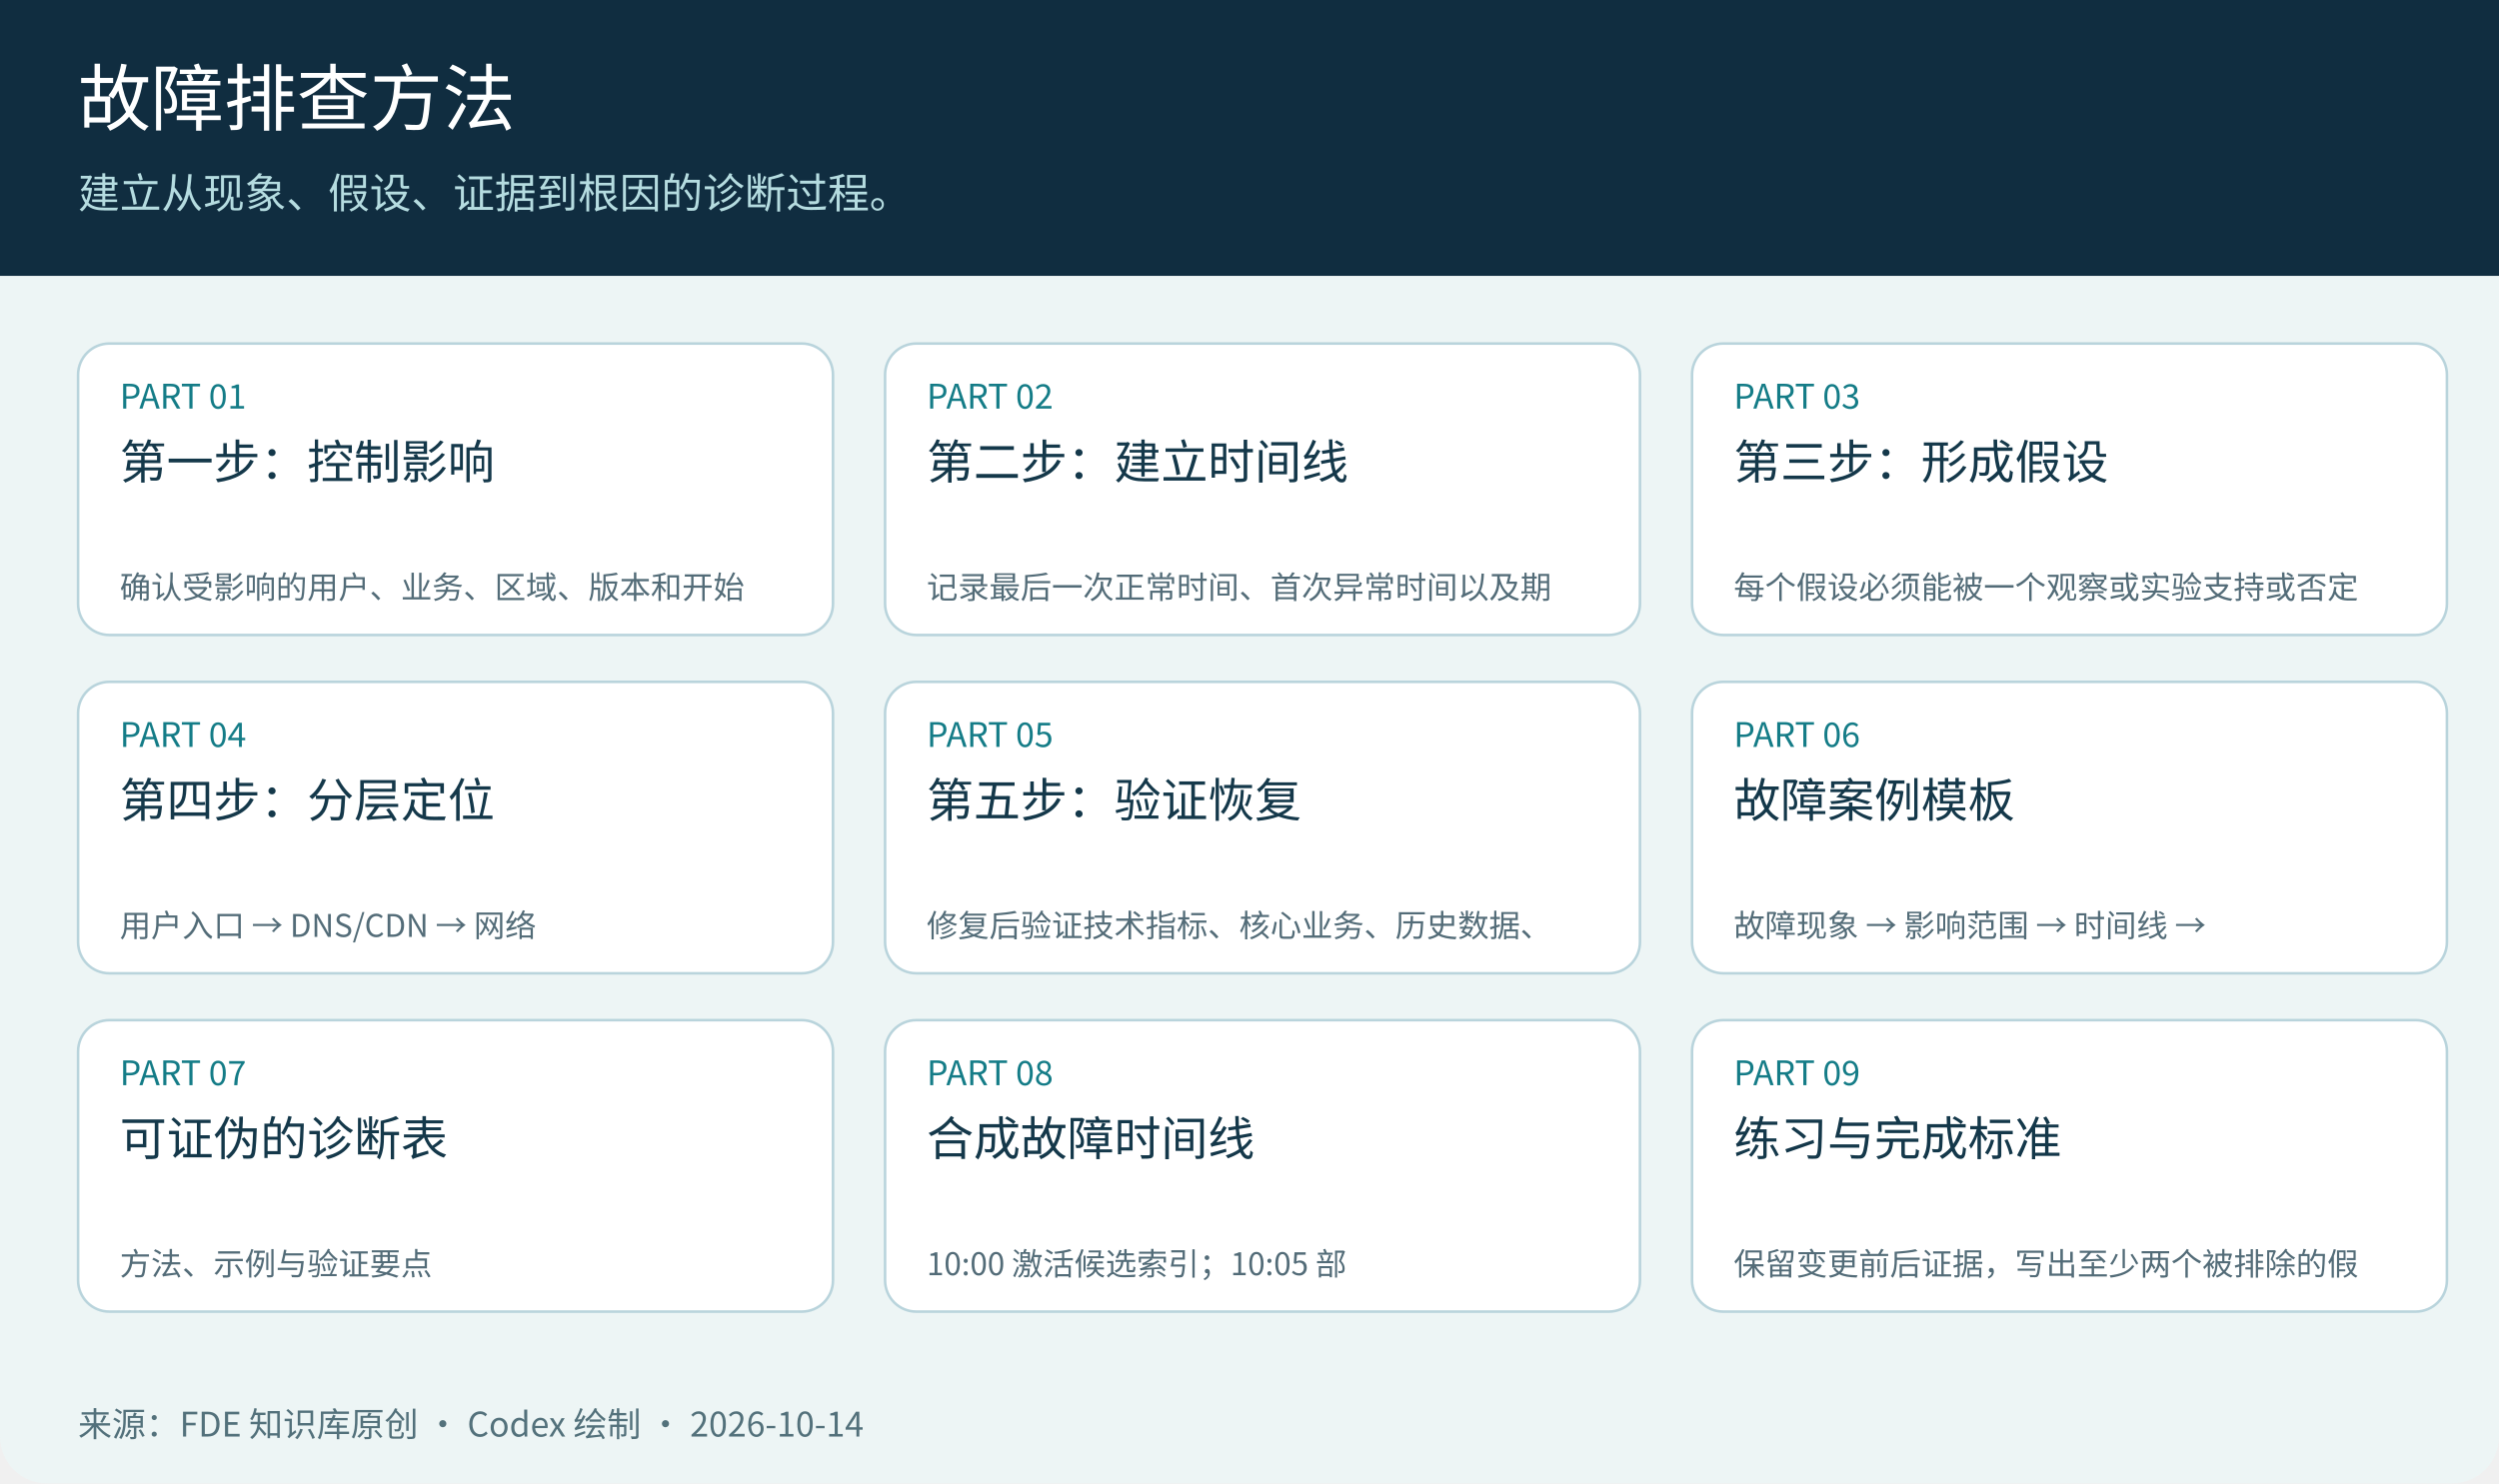
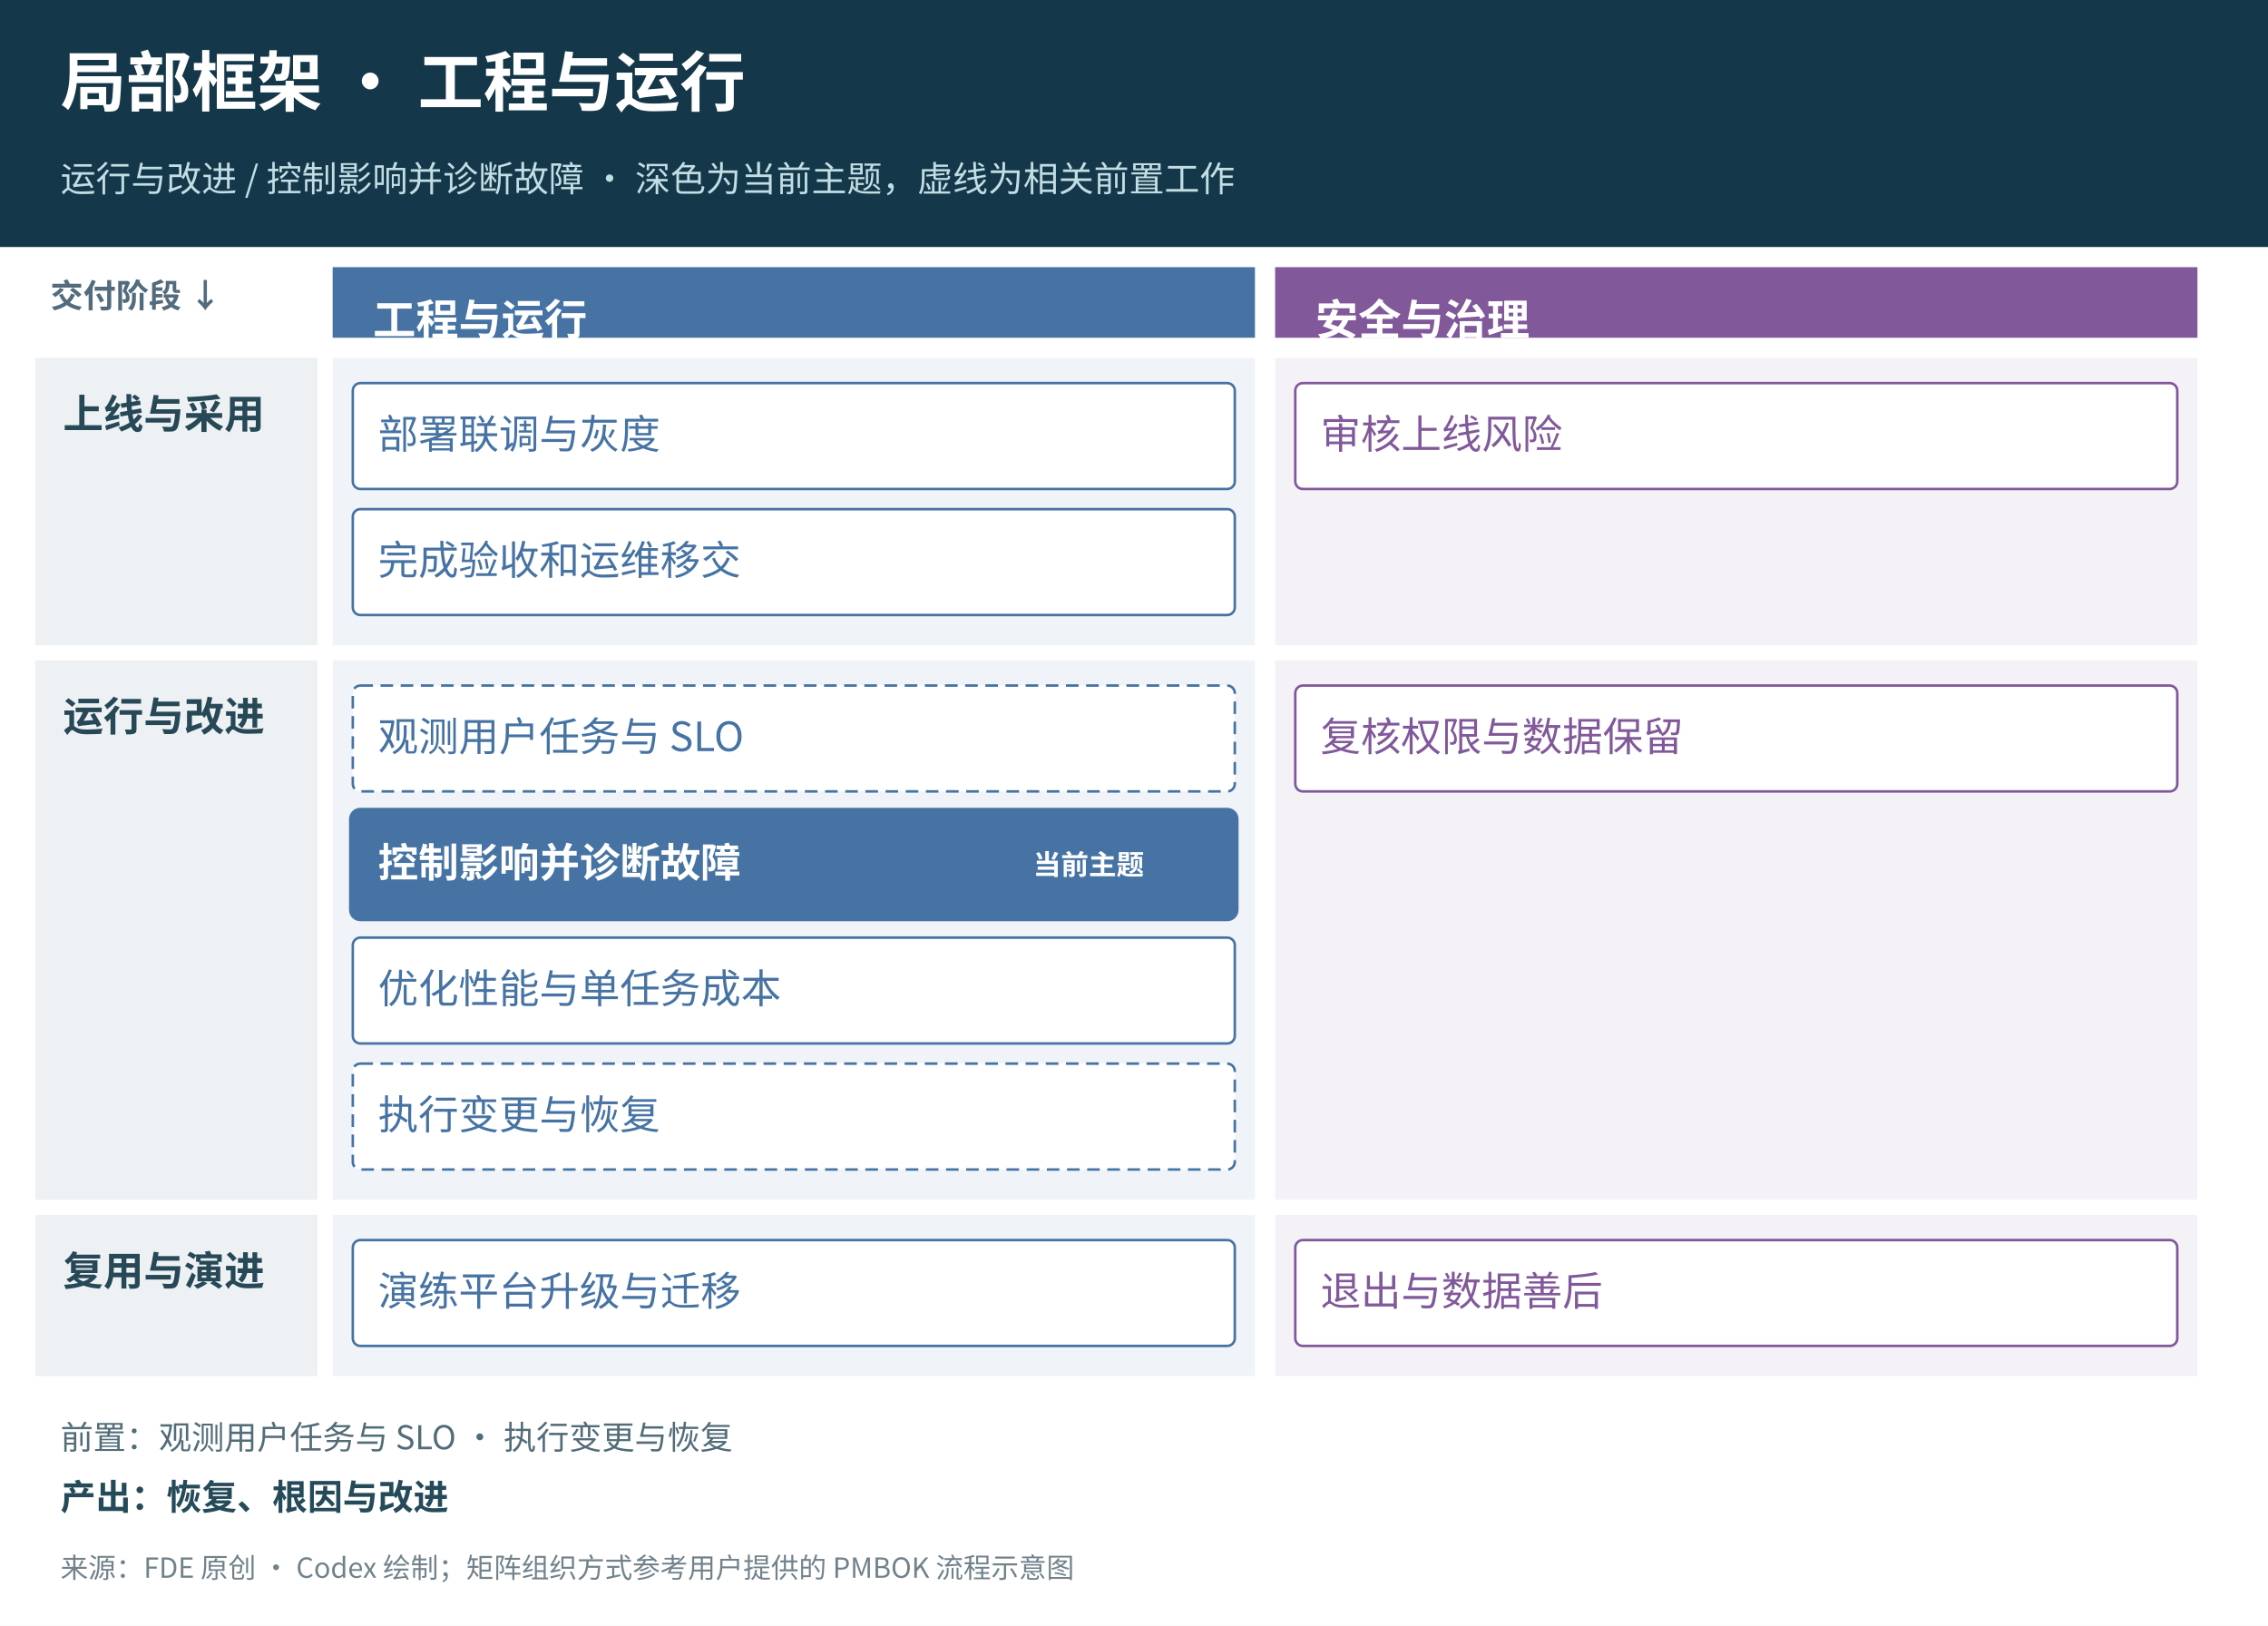
- <svg xmlns="http://www.w3.org/2000/svg" viewBox="0 0 960 570" role="img" aria-labelledby="title desc">
-   <rect width="960" height="570" rx="18" fill="#edf5f5" />
-   <path d="M0 0 H960 V106 H0" fill="#102d40" />
+ <svg xmlns="http://www.w3.org/2000/svg" viewBox="0 0 900 645" role="img" aria-labelledby="title desc">
+   <rect width="900" height="645" fill="#fff" />
  <g font-family="PingFang SC,Microsoft YaHei,Noto Sans CJK SC,sans-serif">
-     <text x="30" y="48" font-size="28" fill="#fff">故障排查方法</text>
-     <text x="30" y="80" font-size="16" fill="#b5dce0">建立从现象、假设、证据到根因的诊断过程。</text>
-     <a href="/docs/troubleshooting-method/#%E7%AC%AC%E4%B8%80%E6%AD%A5%E6%8E%A7%E5%88%B6%E5%BD%B1%E5%93%8D">
-       <g>
-         <rect x="30" y="132" width="290" height="112" rx="12" fill="#fff" stroke="#b9d4dc" />
-         <text x="46" y="157" font-size="13" fill="#147c87">PART 01</text>
-         <text x="46" y="184" font-size="18" fill="#14384a">第一步：控制影响</text>
-         <text x="46" y="206" font-size="18" fill="#14384a" />
-         <text x="46" y="230" font-size="12" fill="#536c78">确认受影响的用户、业务、区域、版本和开始</text>
+     <rect width="900" height="98" fill="#143849" />
+     <text x="24" y="42" font-size="26" fill="#fff" font-weight="700">局部框架 · 工程与运行</text>
+     <text x="24" y="76" font-size="14" fill="#c2dde4" font-weight="400">运行与改进 / 控制影响并诊断故障 · 深色为当前主题，虚线为相关前置工作</text>
+     <text x="20" y="122" font-size="13" fill="#526c7d" font-weight="600">交付阶段 ↓</text>
+     <rect x="132" y="106" width="366" height="28" fill="#4673a3" />
+     <text x="148" y="133" font-size="17" fill="white" font-weight="650">工程与运行</text>
+     <rect x="506" y="106" width="366" height="28" fill="#81589a" />
+     <text x="522" y="133" font-size="17" fill="white" font-weight="650">安全与治理</text>
+     <rect x="14" y="142" width="112" height="114" fill="#edf1f4" />
+     <text x="25" y="170" font-size="16" fill="#274856" font-weight="650">上线与采用</text>
+     <rect x="132" y="142" width="366" height="114" fill="#f0f4f8" />
+     <a href="/docs/site-delivery-sop/#context-release" aria-label="部署联调与灰度">
+       <g data-process="release" data-current="false">
+         <rect x="140" y="152" width="350" height="42" rx="3" fill="#fff" stroke="#4673a3" stroke-width="1" />
+         <text x="150" y="178" font-size="16" fill="#4673a3" font-weight="500">部署联调与灰度</text>
      </g>
    </a>
-     <a href="/docs/troubleshooting-method/#%E7%AC%AC%E4%BA%8C%E6%AD%A5%E5%BB%BA%E7%AB%8B%E6%97%B6%E9%97%B4%E7%BA%BF">
-       <g>
-         <rect x="340" y="132" width="290" height="112" rx="12" fill="#fff" stroke="#b9d4dc" />
-         <text x="356" y="157" font-size="13" fill="#147c87">PART 02</text>
-         <text x="356" y="184" font-size="18" fill="#14384a">第二步：建立时间线</text>
-         <text x="356" y="206" font-size="18" fill="#14384a" />
-         <text x="356" y="230" font-size="12" fill="#536c78">记录最后一次正常时间、首次异常时间以及期</text>
+     <a href="/docs/acceptance-and-handover/#context-handover" aria-label="完成验收和运维移交">
+       <g data-process="handover" data-current="false">
+         <rect x="140" y="202" width="350" height="42" rx="3" fill="#fff" stroke="#4673a3" stroke-width="1" />
+         <text x="150" y="228" font-size="16" fill="#4673a3" font-weight="500">完成验收和运维移交</text>
      </g>
    </a>
-     <a href="/docs/troubleshooting-method/#%E7%AC%AC%E4%B8%89%E6%AD%A5%E5%BD%A2%E6%88%90%E5%81%87%E8%AE%BE">
-       <g>
-         <rect x="650" y="132" width="290" height="112" rx="12" fill="#fff" stroke="#b9d4dc" />
-         <text x="666" y="157" font-size="13" fill="#147c87">PART 03</text>
-         <text x="666" y="184" font-size="18" fill="#14384a">第三步：形成假设</text>
-         <text x="666" y="206" font-size="18" fill="#14384a" />
-         <text x="666" y="230" font-size="12" fill="#536c78">每个假设必须能被一个观察或实验支持或否定</text>
+     <rect x="506" y="142" width="366" height="114" fill="#f5f2f7" />
+     <a href="/docs/security-privacy-ai-governance/#context-security-gate" aria-label="审核上线风险">
+       <g data-process="security-gate" data-current="false">
+         <rect x="514" y="152" width="350" height="42" rx="3" fill="#fff" stroke="#81589a" stroke-width="1" />
+         <text x="524" y="178" font-size="16" fill="#81589a" font-weight="500">审核上线风险</text>
      </g>
    </a>
-     <a href="/docs/troubleshooting-method/#%E7%AC%AC%E5%9B%9B%E6%AD%A5%E5%88%86%E5%B1%82%E5%AE%9A%E4%BD%8D">
-       <g>
-         <rect x="30" y="262" width="290" height="112" rx="12" fill="#fff" stroke="#b9d4dc" />
-         <text x="46" y="287" font-size="13" fill="#147c87">PART 04</text>
-         <text x="46" y="314" font-size="18" fill="#14384a">第四步：分层定位</text>
-         <text x="46" y="336" font-size="18" fill="#14384a" />
-         <text x="46" y="360" font-size="12" fill="#536c78">用户入口 → DNS/CDN → 网络 </text>
+     <rect x="14" y="262" width="112" height="214" fill="#edf1f4" />
+     <text x="25" y="290" font-size="16" fill="#274856" font-weight="650">运行与改进</text>
+     <rect x="132" y="262" width="366" height="214" fill="#f0f4f8" />
+     <a href="/docs/observability/#context-slo" aria-label="观测用户任务与 SLO">
+       <g data-process="slo" data-current="false">
+         <rect x="140" y="272" width="350" height="42" rx="3" fill="#fff" stroke="#4673a3" stroke-width="1" stroke-dasharray="5 3" />
+         <text x="150" y="298" font-size="16" fill="#4673a3" font-weight="500">观测用户任务与 SLO</text>
      </g>
    </a>
-     <a href="/docs/troubleshooting-method/#%E7%AC%AC%E4%BA%94%E6%AD%A5%E9%AA%8C%E8%AF%81%E6%81%A2%E5%A4%8D">
-       <g>
-         <rect x="340" y="262" width="290" height="112" rx="12" fill="#fff" stroke="#b9d4dc" />
-         <text x="356" y="287" font-size="13" fill="#147c87">PART 05</text>
-         <text x="356" y="314" font-size="18" fill="#14384a">第五步：验证恢复</text>
-         <text x="356" y="336" font-size="18" fill="#14384a" />
-         <text x="356" y="360" font-size="12" fill="#536c78">修复后验证技术指标、核心业务、历史数据、</text>
+     <a href="/docs/troubleshooting-method/#context-incident" aria-label="控制影响并诊断故障">
+       <g data-process="incident" data-current="true">
+         <rect x="140" y="322" width="350" height="42" rx="3" fill="#4673a3" stroke="#4673a3" stroke-width="3" />
+         <text x="150" y="348" font-size="16" fill="#fff" font-weight="700">控制影响并诊断故障</text>
+         <text x="410" y="347" font-size="11" fill="#fff" font-weight="700">当前主题</text>
      </g>
    </a>
-     <a href="/docs/troubleshooting-method/#%E6%95%85%E9%9A%9C%E6%A1%88%E4%BE%8B%E6%A8%A1%E6%9D%BF">
-       <g>
-         <rect x="650" y="262" width="290" height="112" rx="12" fill="#fff" stroke="#b9d4dc" />
-         <text x="666" y="287" font-size="13" fill="#147c87">PART 06</text>
-         <text x="666" y="314" font-size="18" fill="#14384a">故障案例模板</text>
-         <text x="666" y="336" font-size="18" fill="#14384a" />
-         <text x="666" y="360" font-size="12" fill="#536c78">故障现象 → 影响范围 → 时间线 → </text>
+     <a href="/docs/performance-cost/#context-cost-performance" aria-label="优化性能与单任务成本">
+       <g data-process="cost-performance" data-current="false">
+         <rect x="140" y="372" width="350" height="42" rx="3" fill="#fff" stroke="#4673a3" stroke-width="1" />
+         <text x="150" y="398" font-size="16" fill="#4673a3" font-weight="500">优化性能与单任务成本</text>
      </g>
    </a>
-     <a href="/docs/troubleshooting-method/#%E5%8F%AF%E8%AF%81%E4%BC%AA%E7%9A%84%E8%AF%8A%E6%96%AD%E8%A1%A8">
-       <g>
-         <rect x="30" y="392" width="290" height="112" rx="12" fill="#fff" stroke="#b9d4dc" />
-         <text x="46" y="417" font-size="13" fill="#147c87">PART 07</text>
-         <text x="46" y="444" font-size="18" fill="#14384a">可证伪的诊断表</text>
-         <text x="46" y="466" font-size="18" fill="#14384a" />
-         <text x="46" y="490" font-size="12" fill="#536c78">方法、示例与验证要点</text>
+     <a href="/docs/operations-and-change/#context-operations" aria-label="执行变更与恢复">
+       <g data-process="operations" data-current="false">
+         <rect x="140" y="422" width="350" height="42" rx="3" fill="#fff" stroke="#4673a3" stroke-width="1" stroke-dasharray="5 3" />
+         <text x="150" y="448" font-size="16" fill="#4673a3" font-weight="500">执行变更与恢复</text>
      </g>
    </a>
-     <a href="/docs/troubleshooting-method/#%E5%90%88%E6%88%90%E6%95%85%E9%9A%9C%E6%97%B6%E9%97%B4%E7%BA%BF">
-       <g>
-         <rect x="340" y="392" width="290" height="112" rx="12" fill="#fff" stroke="#b9d4dc" />
-         <text x="356" y="417" font-size="13" fill="#147c87">PART 08</text>
-         <text x="356" y="444" font-size="18" fill="#14384a">合成故障时间线</text>
-         <text x="356" y="466" font-size="18" fill="#14384a" />
-         <text x="356" y="490" font-size="12" fill="#536c78">10:00 激活候选索引；10:05 部</text>
+     <rect x="506" y="262" width="366" height="214" fill="#f5f2f7" />
+     <a href="/docs/data-privacy/#context-access-review" aria-label="复核权限与数据保留">
+       <g data-process="access-review" data-current="false">
+         <rect x="514" y="272" width="350" height="42" rx="3" fill="#fff" stroke="#81589a" stroke-width="1" />
+         <text x="524" y="298" font-size="16" fill="#81589a" font-weight="500">复核权限与数据保留</text>
      </g>
    </a>
-     <a href="/docs/troubleshooting-method/#%E7%BB%83%E4%B9%A0%E4%B8%8E%E5%AE%8C%E6%88%90%E6%A0%87%E5%87%86">
-       <g>
-         <rect x="650" y="392" width="290" height="112" rx="12" fill="#fff" stroke="#b9d4dc" />
-         <text x="666" y="417" font-size="13" fill="#147c87">PART 09</text>
-         <text x="666" y="444" font-size="18" fill="#14384a">练习与完成标准</text>
-         <text x="666" y="466" font-size="18" fill="#14384a" />
-         <text x="666" y="490" font-size="12" fill="#536c78">保留变更前后证据，写出至少两个被排除的假</text>
+     <rect x="14" y="482" width="112" height="64" fill="#edf1f4" />
+     <text x="25" y="510" font-size="16" fill="#274856" font-weight="650">复用与演进</text>
+     <rect x="132" y="482" width="366" height="64" fill="#f0f4f8" />
+     <a href="/docs/deployment-platform/#context-platform-upgrade" aria-label="演练平台升级与迁移">
+       <g data-process="platform-upgrade" data-current="false">
+         <rect x="140" y="492" width="350" height="42" rx="3" fill="#fff" stroke="#4673a3" stroke-width="1" />
+         <text x="150" y="518" font-size="16" fill="#4673a3" font-weight="500">演练平台升级与迁移</text>
      </g>
    </a>
-     <text x="30" y="552" font-size="13" fill="#53717b">来源：FDE 知识库原创 · Codex 绘制 · 2026-10-14</text>
+     <rect x="506" y="482" width="366" height="64" fill="#f5f2f7" />
+     <a href="/docs/solution-exit/#context-exit" aria-label="退出与数据善后">
+       <g data-process="exit" data-current="false">
+         <rect x="514" y="492" width="350" height="42" rx="3" fill="#fff" stroke="#81589a" stroke-width="1" />
+         <text x="524" y="518" font-size="16" fill="#81589a" font-weight="500">退出与数据善后</text>
+       </g>
+     </a>
+     <text x="24" y="575" font-size="13" fill="#526c78" font-weight="400">前置：观测用户任务与 SLO · 执行变更与恢复</text>
+     <text x="24" y="599" font-size="14" fill="#254b5a" font-weight="650">产出：恢复、根因与改进</text>
+     <text x="24" y="626" font-size="11" fill="#71828b" font-weight="400">来源：FDE 原创 · Codex 绘制；矩阵组织方式参考用户提供的 PMBOK 流程示意图</text>
  </g>
</svg>
